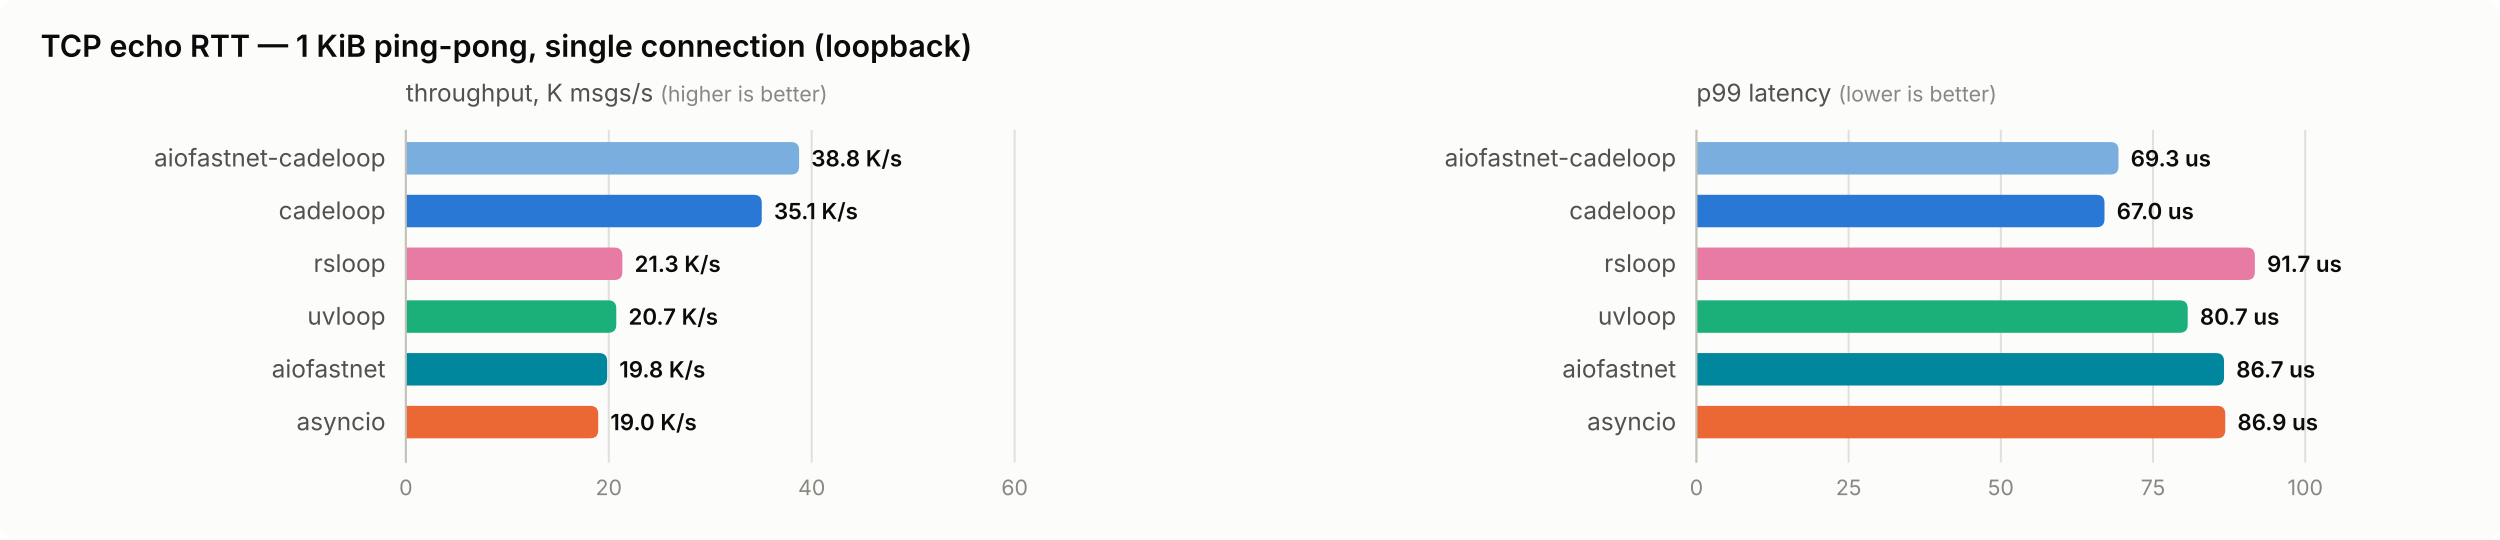
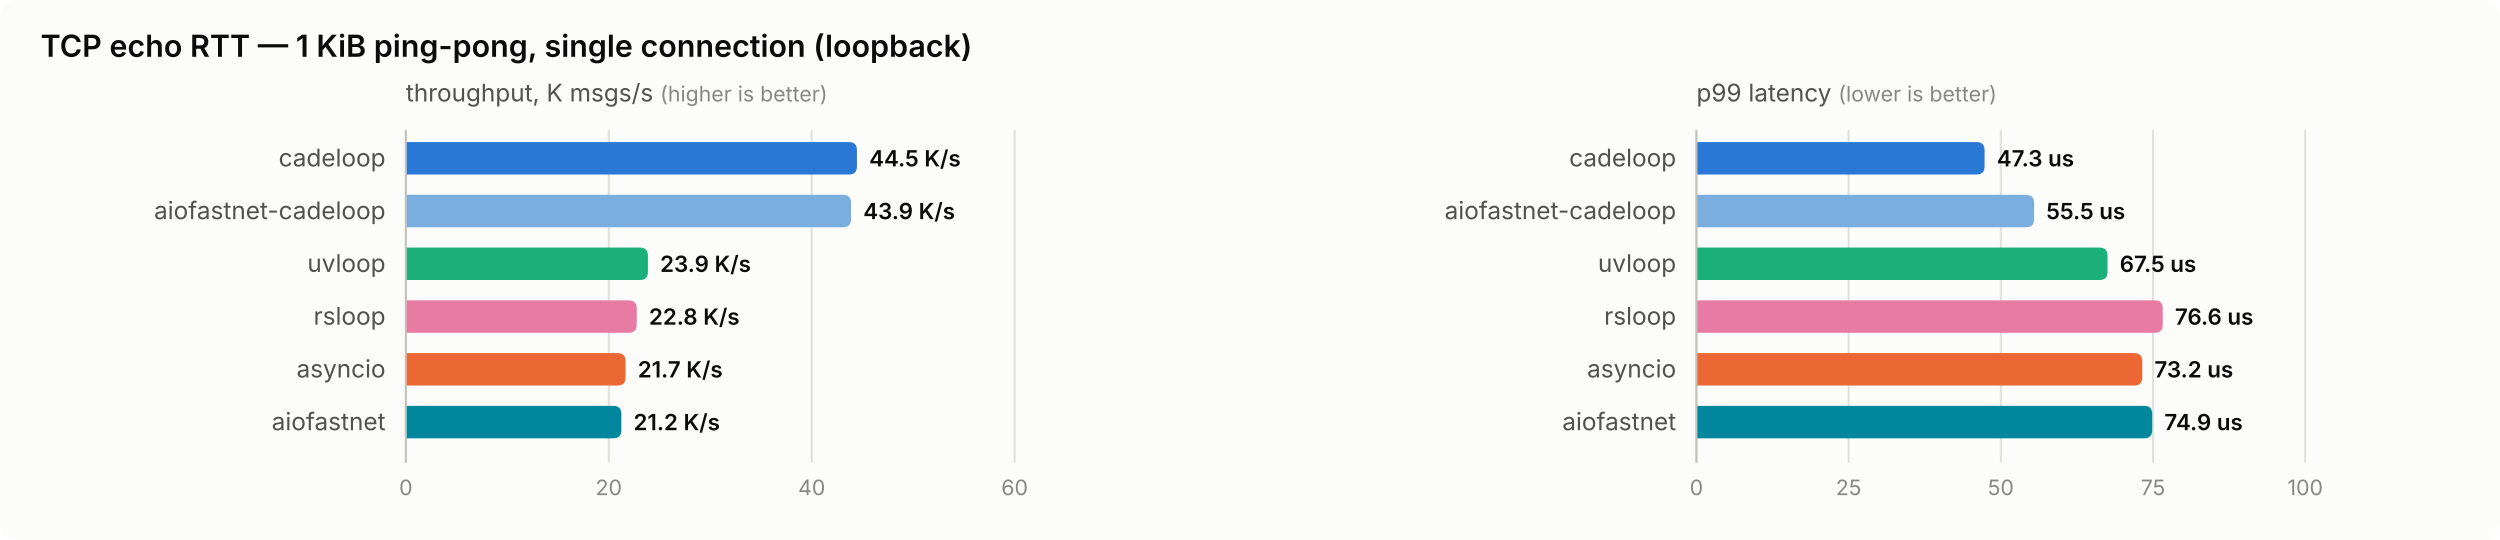
<svg xmlns="http://www.w3.org/2000/svg" viewBox="0 0 1232 266" width="1232" height="266" font-family="system-ui, -apple-system, 'Segoe UI', sans-serif">
  <rect width="1232" height="266" fill="#fcfcfb" rx="8" />
  <text x="20" y="28" font-size="15" font-weight="600" fill="#0b0b0b">TCP echo RTT — 1 KiB ping-pong, single connection (loopback)</text>
  <text x="200" y="50" font-size="12" fill="#52514e">throughput, K msgs/s <tspan fill="#898781" font-size="10.5">(higher is better)</tspan>
  </text>
  <line x1="200.0" y1="64" x2="200.0" y2="228" stroke="#e1e0d9" stroke-width="1" />
  <text x="200.0" y="244" font-size="10.5" fill="#898781" text-anchor="middle">0</text>
  <line x1="300.0" y1="64" x2="300.0" y2="228" stroke="#e1e0d9" stroke-width="1" />
  <text x="300.0" y="244" font-size="10.5" fill="#898781" text-anchor="middle">20</text>
  <line x1="400.0" y1="64" x2="400.0" y2="228" stroke="#e1e0d9" stroke-width="1" />
  <text x="400.0" y="244" font-size="10.5" fill="#898781" text-anchor="middle">40</text>
  <line x1="500.0" y1="64" x2="500.0" y2="228" stroke="#e1e0d9" stroke-width="1" />
  <text x="500.0" y="244" font-size="10.5" fill="#898781" text-anchor="middle">60</text>
-   <text x="190" y="82" font-size="12" fill="#52514e" text-anchor="end">aiofastnet-cadeloop</text>
-   <path d="M200.0,70.0 h189.8 q4.0,0 4.0,4.0 v8.0 q0,4.0 -4.0,4.0 h-189.8 z" fill="#79aede" />
+   <text x="190" y="82" font-size="12" fill="#52514e" text-anchor="end">cadeloop</text>
+   <path d="M200.0,70.0 h218.3 q4.0,0 4.0,4.0 v8.0 q0,4.0 -4.0,4.0 h-218.3 z" fill="#2a78d6" />
  <rect x="200.0" y="69.0" width="0" height="0" fill="#fcfcfb" />
-   <text x="399.8" y="82" font-size="11" font-weight="600" fill="#0b0b0b">38.8 K/s</text>
-   <text x="190" y="108" font-size="12" fill="#52514e" text-anchor="end">cadeloop</text>
-   <path d="M200.0,96.0 h171.4 q4.0,0 4.0,4.0 v8.0 q0,4.0 -4.0,4.0 h-171.4 z" fill="#2a78d6" />
+   <text x="428.3" y="82" font-size="11" font-weight="600" fill="#0b0b0b">44.5 K/s</text>
+   <text x="190" y="108" font-size="12" fill="#52514e" text-anchor="end">aiofastnet-cadeloop</text>
+   <path d="M200.0,96.0 h215.4 q4.0,0 4.0,4.0 v8.0 q0,4.0 -4.0,4.0 h-215.4 z" fill="#79aede" />
  <rect x="200.0" y="95.0" width="0" height="0" fill="#fcfcfb" />
-   <text x="381.4" y="108" font-size="11" font-weight="600" fill="#0b0b0b">35.1 K/s</text>
-   <text x="190" y="134" font-size="12" fill="#52514e" text-anchor="end">rsloop</text>
-   <path d="M200.0,122.0 h102.7 q4.0,0 4.0,4.0 v8.0 q0,4.0 -4.0,4.0 h-102.7 z" fill="#e87ba4" />
+   <text x="425.4" y="108" font-size="11" font-weight="600" fill="#0b0b0b">43.9 K/s</text>
+   <text x="190" y="134" font-size="12" fill="#52514e" text-anchor="end">uvloop</text>
+   <path d="M200.0,122.0 h115.3 q4.0,0 4.0,4.0 v8.0 q0,4.0 -4.0,4.0 h-115.3 z" fill="#1baf7a" />
  <rect x="200.0" y="121.0" width="0" height="0" fill="#fcfcfb" />
-   <text x="312.7" y="134" font-size="11" font-weight="600" fill="#0b0b0b">21.3 K/s</text>
-   <text x="190" y="160" font-size="12" fill="#52514e" text-anchor="end">uvloop</text>
-   <path d="M200.0,148.0 h99.7 q4.0,0 4.0,4.0 v8.0 q0,4.0 -4.0,4.0 h-99.7 z" fill="#1baf7a" />
+   <text x="325.3" y="134" font-size="11" font-weight="600" fill="#0b0b0b">23.9 K/s</text>
+   <text x="190" y="160" font-size="12" fill="#52514e" text-anchor="end">rsloop</text>
+   <path d="M200.0,148.0 h109.8 q4.0,0 4.0,4.0 v8.0 q0,4.0 -4.0,4.0 h-109.8 z" fill="#e87ba4" />
  <rect x="200.0" y="147.0" width="0" height="0" fill="#fcfcfb" />
-   <text x="309.7" y="160" font-size="11" font-weight="600" fill="#0b0b0b">20.7 K/s</text>
-   <text x="190" y="186" font-size="12" fill="#52514e" text-anchor="end">aiofastnet</text>
-   <path d="M200.0,174.0 h95.2 q4.0,0 4.0,4.0 v8.0 q0,4.0 -4.0,4.0 h-95.2 z" fill="#00879e" />
+   <text x="319.8" y="160" font-size="11" font-weight="600" fill="#0b0b0b">22.8 K/s</text>
+   <text x="190" y="186" font-size="12" fill="#52514e" text-anchor="end">asyncio</text>
+   <path d="M200.0,174.0 h104.3 q4.0,0 4.0,4.0 v8.0 q0,4.0 -4.0,4.0 h-104.3 z" fill="#eb6834" />
  <rect x="200.0" y="173.0" width="0" height="0" fill="#fcfcfb" />
-   <text x="305.2" y="186" font-size="11" font-weight="600" fill="#0b0b0b">19.8 K/s</text>
-   <text x="190" y="212" font-size="12" fill="#52514e" text-anchor="end">asyncio</text>
-   <path d="M200.0,200.0 h90.8 q4.0,0 4.0,4.0 v8.0 q0,4.0 -4.0,4.0 h-90.8 z" fill="#eb6834" />
+   <text x="314.3" y="186" font-size="11" font-weight="600" fill="#0b0b0b">21.7 K/s</text>
+   <text x="190" y="212" font-size="12" fill="#52514e" text-anchor="end">aiofastnet</text>
+   <path d="M200.0,200.0 h102.2 q4.0,0 4.0,4.0 v8.0 q0,4.0 -4.0,4.0 h-102.2 z" fill="#00879e" />
  <rect x="200.0" y="199.0" width="0" height="0" fill="#fcfcfb" />
-   <text x="300.8" y="212" font-size="11" font-weight="600" fill="#0b0b0b">19.0 K/s</text>
+   <text x="312.2" y="212" font-size="11" font-weight="600" fill="#0b0b0b">21.2 K/s</text>
  <line x1="200" y1="64" x2="200" y2="228" stroke="#c3c2b7" stroke-width="1" />
  <text x="836" y="50" font-size="12" fill="#52514e">p99 latency <tspan fill="#898781" font-size="10.5">(lower is better)</tspan>
  </text>
  <line x1="836.0" y1="64" x2="836.0" y2="228" stroke="#e1e0d9" stroke-width="1" />
  <text x="836.0" y="244" font-size="10.5" fill="#898781" text-anchor="middle">0</text>
  <line x1="911.0" y1="64" x2="911.0" y2="228" stroke="#e1e0d9" stroke-width="1" />
  <text x="911.0" y="244" font-size="10.5" fill="#898781" text-anchor="middle">25</text>
  <line x1="986.0" y1="64" x2="986.0" y2="228" stroke="#e1e0d9" stroke-width="1" />
  <text x="986.0" y="244" font-size="10.5" fill="#898781" text-anchor="middle">50</text>
  <line x1="1061.0" y1="64" x2="1061.0" y2="228" stroke="#e1e0d9" stroke-width="1" />
  <text x="1061.0" y="244" font-size="10.5" fill="#898781" text-anchor="middle">75</text>
  <line x1="1136.0" y1="64" x2="1136.0" y2="228" stroke="#e1e0d9" stroke-width="1" />
  <text x="1136.0" y="244" font-size="10.5" fill="#898781" text-anchor="middle">100</text>
-   <text x="826" y="82" font-size="12" fill="#52514e" text-anchor="end">aiofastnet-cadeloop</text>
-   <path d="M836.0,70.0 h204.0 q4.0,0 4.0,4.0 v8.0 q0,4.0 -4.0,4.0 h-204.0 z" fill="#79aede" />
+   <text x="826" y="82" font-size="12" fill="#52514e" text-anchor="end">cadeloop</text>
+   <path d="M836.0,70.0 h138.0 q4.0,0 4.0,4.0 v8.0 q0,4.0 -4.0,4.0 h-138.0 z" fill="#2a78d6" />
  <rect x="836.0" y="69.0" width="0" height="0" fill="#fcfcfb" />
-   <text x="1050.0" y="82" font-size="11" font-weight="600" fill="#0b0b0b">69.3 us</text>
-   <text x="826" y="108" font-size="12" fill="#52514e" text-anchor="end">cadeloop</text>
-   <path d="M836.0,96.0 h197.1 q4.0,0 4.0,4.0 v8.0 q0,4.0 -4.0,4.0 h-197.1 z" fill="#2a78d6" />
+   <text x="984.0" y="82" font-size="11" font-weight="600" fill="#0b0b0b">47.3 us</text>
+   <text x="826" y="108" font-size="12" fill="#52514e" text-anchor="end">aiofastnet-cadeloop</text>
+   <path d="M836.0,96.0 h162.4 q4.0,0 4.0,4.0 v8.0 q0,4.0 -4.0,4.0 h-162.4 z" fill="#79aede" />
  <rect x="836.0" y="95.0" width="0" height="0" fill="#fcfcfb" />
-   <text x="1043.1" y="108" font-size="11" font-weight="600" fill="#0b0b0b">67.0 us</text>
-   <text x="826" y="134" font-size="12" fill="#52514e" text-anchor="end">rsloop</text>
-   <path d="M836.0,122.0 h271.2 q4.0,0 4.0,4.0 v8.0 q0,4.0 -4.0,4.0 h-271.2 z" fill="#e87ba4" />
+   <text x="1008.4" y="108" font-size="11" font-weight="600" fill="#0b0b0b">55.5 us</text>
+   <text x="826" y="134" font-size="12" fill="#52514e" text-anchor="end">uvloop</text>
+   <path d="M836.0,122.0 h198.6 q4.0,0 4.0,4.0 v8.0 q0,4.0 -4.0,4.0 h-198.6 z" fill="#1baf7a" />
  <rect x="836.0" y="121.0" width="0" height="0" fill="#fcfcfb" />
-   <text x="1117.2" y="134" font-size="11" font-weight="600" fill="#0b0b0b">91.7 us</text>
-   <text x="826" y="160" font-size="12" fill="#52514e" text-anchor="end">uvloop</text>
-   <path d="M836.0,148.0 h238.1 q4.0,0 4.0,4.0 v8.0 q0,4.0 -4.0,4.0 h-238.1 z" fill="#1baf7a" />
+   <text x="1044.6" y="134" font-size="11" font-weight="600" fill="#0b0b0b">67.5 us</text>
+   <text x="826" y="160" font-size="12" fill="#52514e" text-anchor="end">rsloop</text>
+   <path d="M836.0,148.0 h225.8 q4.0,0 4.0,4.0 v8.0 q0,4.0 -4.0,4.0 h-225.8 z" fill="#e87ba4" />
  <rect x="836.0" y="147.0" width="0" height="0" fill="#fcfcfb" />
-   <text x="1084.1" y="160" font-size="11" font-weight="600" fill="#0b0b0b">80.7 us</text>
-   <text x="826" y="186" font-size="12" fill="#52514e" text-anchor="end">aiofastnet</text>
-   <path d="M836.0,174.0 h256.0 q4.0,0 4.0,4.0 v8.0 q0,4.0 -4.0,4.0 h-256.0 z" fill="#00879e" />
+   <text x="1071.8" y="160" font-size="11" font-weight="600" fill="#0b0b0b">76.6 us</text>
+   <text x="826" y="186" font-size="12" fill="#52514e" text-anchor="end">asyncio</text>
+   <path d="M836.0,174.0 h215.7 q4.0,0 4.0,4.0 v8.0 q0,4.0 -4.0,4.0 h-215.7 z" fill="#eb6834" />
  <rect x="836.0" y="173.0" width="0" height="0" fill="#fcfcfb" />
-   <text x="1102.0" y="186" font-size="11" font-weight="600" fill="#0b0b0b">86.7 us</text>
-   <text x="826" y="212" font-size="12" fill="#52514e" text-anchor="end">asyncio</text>
-   <path d="M836.0,200.0 h256.6 q4.0,0 4.0,4.0 v8.0 q0,4.0 -4.0,4.0 h-256.6 z" fill="#eb6834" />
+   <text x="1061.7" y="186" font-size="11" font-weight="600" fill="#0b0b0b">73.2 us</text>
+   <text x="826" y="212" font-size="12" fill="#52514e" text-anchor="end">aiofastnet</text>
+   <path d="M836.0,200.0 h220.6 q4.0,0 4.0,4.0 v8.0 q0,4.0 -4.0,4.0 h-220.6 z" fill="#00879e" />
  <rect x="836.0" y="199.0" width="0" height="0" fill="#fcfcfb" />
-   <text x="1102.6" y="212" font-size="11" font-weight="600" fill="#0b0b0b">86.9 us</text>
+   <text x="1066.6" y="212" font-size="11" font-weight="600" fill="#0b0b0b">74.9 us</text>
  <line x1="836" y1="64" x2="836" y2="228" stroke="#c3c2b7" stroke-width="1" />
</svg>
